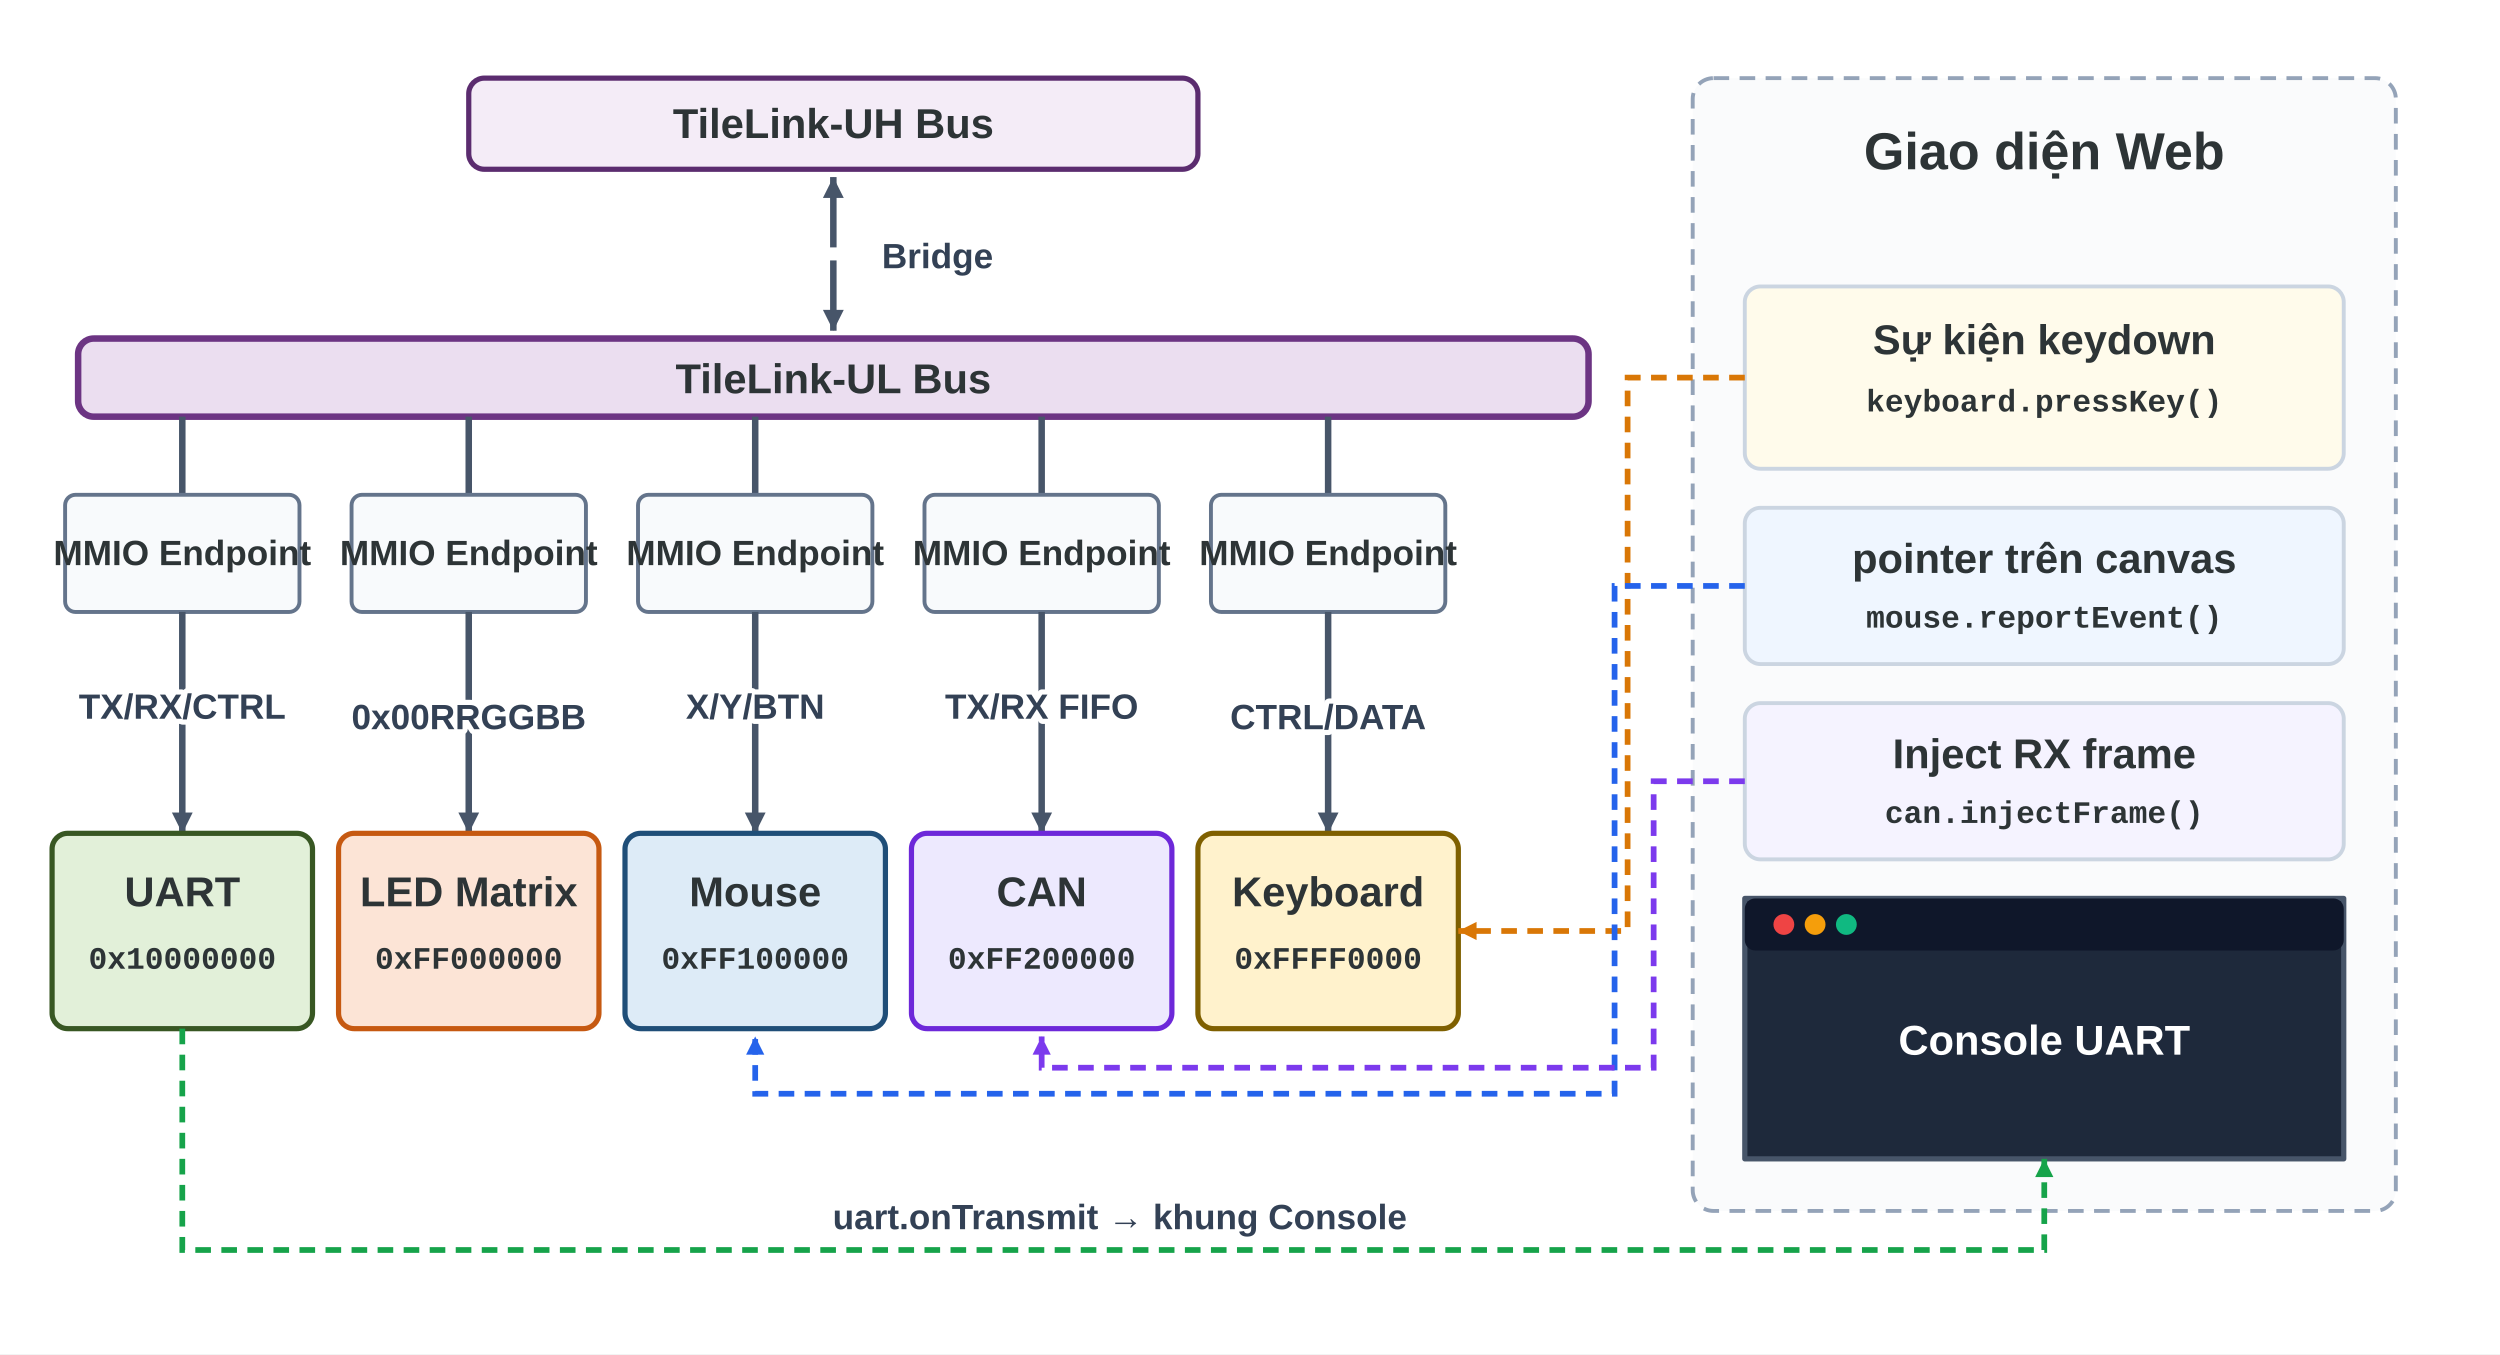
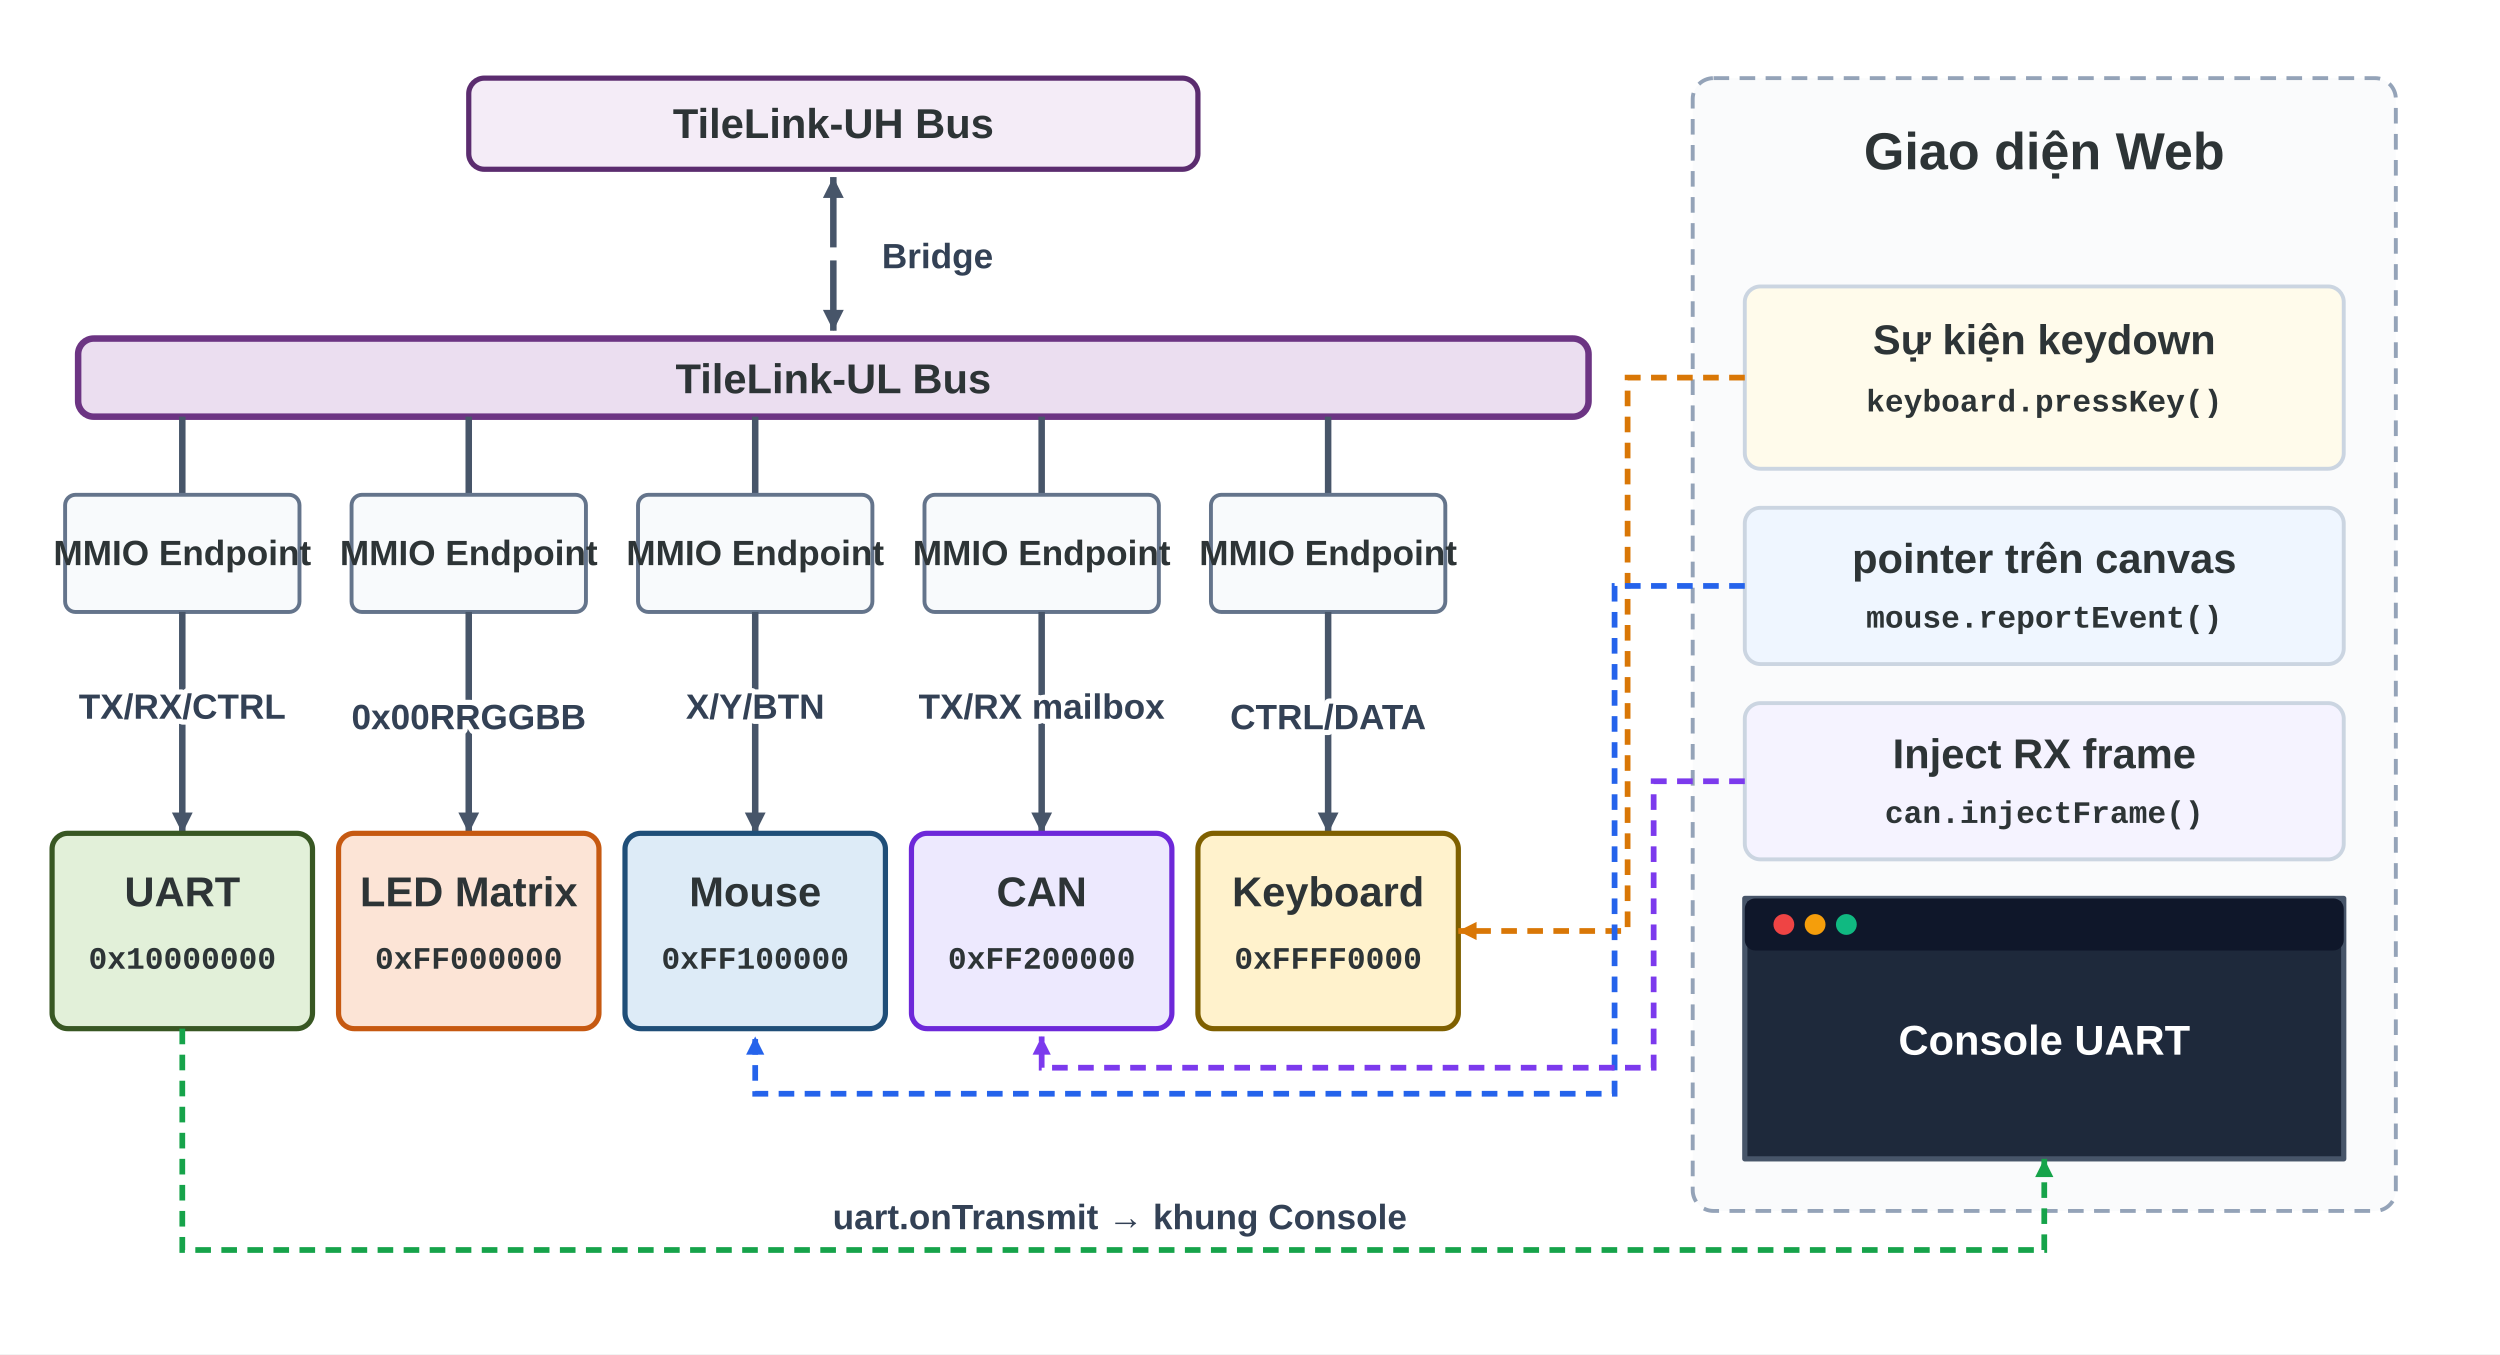
<svg xmlns="http://www.w3.org/2000/svg" width="960" height="520" viewBox="0 0 960 520" font-family="Segoe UI, Arial, sans-serif" role="img" aria-labelledby="title desc">
  <defs>
    <marker id="arrowBridge" markerWidth="10" markerHeight="10" refX="8" refY="4" orient="auto" markerUnits="userSpaceOnUse">
      <path d="M0,0 L8,4 L0,8 Z" fill="#475569" />
    </marker>
    <marker id="arrowKeyboard" markerWidth="9" markerHeight="9" refX="7" refY="3.5" orient="auto" markerUnits="userSpaceOnUse">
      <path d="M0,0 L7,3.5 L0,7 Z" fill="#d97706" />
    </marker>
    <marker id="arrowMouse" markerWidth="9" markerHeight="9" refX="7" refY="3.5" orient="auto" markerUnits="userSpaceOnUse">
      <path d="M0,0 L7,3.5 L0,7 Z" fill="#2563eb" />
    </marker>
    <marker id="arrowUART" markerWidth="9" markerHeight="9" refX="7" refY="3.5" orient="auto" markerUnits="userSpaceOnUse">
      <path d="M0,0 L7,3.5 L0,7 Z" fill="#16a34a" />
    </marker>
    <marker id="arrowCAN" markerWidth="9" markerHeight="9" refX="7" refY="3.5" orient="auto" markerUnits="userSpaceOnUse">
      <path d="M0,0 L7,3.5 L0,7 Z" fill="#7c3aed" />
    </marker>
  </defs>
  <style>
    .bg { fill:#ffffff; }
    .box { stroke:#2d3436; stroke-width:2.0; stroke-linejoin:round; }
    
    /* Bus systems */
    .uhBusBox { fill:#f4ecf7; stroke:#5b2c6f; stroke-width:2.0; stroke-linejoin:round; rx:6px; }
    .ulBusBox { fill:#ebdef0; stroke:#6c3483; stroke-width:2.5; stroke-linejoin:round; rx:6px; }
    
    /* MMIO Endpoints */
    .endpointBox { fill:#f8fafc; stroke:#64748b; stroke-width:1.5; stroke-linejoin:round; rx:4px; }
    
    /* Peripherals */
    .uartBox { fill:#e2f0d9; stroke:#385723; stroke-width:2.0; stroke-linejoin:round; }
    .ledBox { fill:#fce4d6; stroke:#c65911; stroke-width:2.0; stroke-linejoin:round; }
    .mouseBox { fill:#ddebf7; stroke:#1f4e78; stroke-width:2.0; stroke-linejoin:round; }
    .canBox { fill:#ede9fe; stroke:#6d28d9; stroke-width:2.0; stroke-linejoin:round; }
    .keyboardBox { fill:#fff2cc; stroke:#7f6000; stroke-width:2.0; stroke-linejoin:round; }
    
    /* Web interface */
    .webWrapper { fill:#fafbfc; stroke:#94a3b8; stroke-width:1.5; stroke-dasharray:6 4; rx:8px; }
    .webEventBox { fill:#ffffff; stroke:#cbd5e1; stroke-width:1.5; stroke-linejoin:round; }
    .terminalBox { fill:#1e293b; stroke:#475569; stroke-width:2.0; stroke-linejoin:round; }
    
    /* Paths */
    .pathNormal { fill:none; stroke:#475569; stroke-width:2.5; marker-end:url(#arrowBridge); }
    .pathLineOnly { fill:none; stroke:#475569; stroke-width:2.5; }
    
    /* Text styles (optimized for printing) */
    .titleText { font-family:"Segoe UI", Arial, sans-serif; font-size:20px; fill:#2d3436; font-weight:800; text-anchor:middle; }
    .bodyText { font-family:"Segoe UI", Arial, sans-serif; font-size:16px; fill:#2d3436; font-weight:750; text-anchor:middle; }
    .monoText { font-family:Consolas, "Courier New", monospace; font-size:12px; fill:#2d3436; font-weight:700; text-anchor:middle; }
    .labelText { font-family:"Segoe UI", Arial, sans-serif; font-size:13.5px; fill:#2d3436; font-weight:800; text-anchor:middle; }
    .italicText { font-family:"Segoe UI", Arial, sans-serif; font-size:13px; fill:#64748b; font-weight:700; font-style:italic; text-anchor:middle; }
    
    /* Label with white outline to prevent text overlapping line */
    .labelBus {
      paint-order: stroke;
      stroke: #ffffff;
      stroke-width: 4px;
      stroke-linejoin: round;
      fill: #334155;
    }
  </style>
  <rect class="bg" width="960" height="520" />
  <rect class="uhBusBox" x="180" y="30" width="280" height="35" />
  <text x="320" y="53" class="bodyText" font-weight="bold" fill="#5b2c6f">TileLink-UH Bus</text>
  <path d="M 320,95 V 68" fill="none" stroke="#475569" stroke-width="2.5" marker-end="url(#arrowBridge)" />
  <path d="M 320,100 V 127" fill="none" stroke="#475569" stroke-width="2.5" marker-end="url(#arrowBridge)" />
  <text x="360" y="103" class="labelText labelBus" text-anchor="start" fill="#475569" font-weight="bold">Bridge</text>
  <rect class="ulBusBox" x="30" y="130" width="580" height="30" />
  <text x="320" y="151" class="bodyText" font-weight="bold" fill="#6c3483">TileLink-UL Bus</text>
  <path d="M 70,160 V 190" class="pathLineOnly" />
  <rect class="endpointBox" x="25" y="190" width="90" height="45" />
  <text x="70" y="217" class="labelText" font-size="11px">MMIO Endpoint</text>
  <path d="M 70,235 V 320" fill="none" stroke="#475569" stroke-width="2.5" marker-end="url(#arrowBridge)" />
  <text x="70" y="276" class="labelText labelBus" font-size="10px">TX/RX/CTRL</text>
  <path d="M 180,160 V 190" class="pathLineOnly" />
  <rect class="endpointBox" x="135" y="190" width="90" height="45" />
  <text x="180" y="217" class="labelText" font-size="11px">MMIO Endpoint</text>
  <path d="M 180,235 V 320" fill="none" stroke="#475569" stroke-width="2.5" marker-end="url(#arrowBridge)" />
  <text x="180" y="280" class="labelText labelBus" font-size="10px">0x00RRGGBB</text>
  <path d="M 290,160 V 190" class="pathLineOnly" />
  <rect class="endpointBox" x="245" y="190" width="90" height="45" />
  <text x="290" y="217" class="labelText" font-size="11px">MMIO Endpoint</text>
  <path d="M 290,235 V 320" fill="none" stroke="#475569" stroke-width="2.5" marker-end="url(#arrowBridge)" />
  <text x="290" y="276" class="labelText labelBus" font-size="10px">X/Y/BTN</text>
  <path d="M 400,160 V 190" class="pathLineOnly" />
  <rect class="endpointBox" x="355" y="190" width="90" height="45" />
  <text x="400" y="217" class="labelText" font-size="11px">MMIO Endpoint</text>
  <path d="M 400,235 V 320" fill="none" stroke="#475569" stroke-width="2.5" marker-end="url(#arrowBridge)" />
-   <text x="400" y="276" class="labelText labelBus" font-size="10px">TX/RX FIFO</text>
+   <text x="400" y="276" class="labelText labelBus" font-size="10px">TX/RX mailbox</text>
  <path d="M 510,160 V 190" class="pathLineOnly" />
  <rect class="endpointBox" x="465" y="190" width="90" height="45" />
  <text x="510" y="217" class="labelText" font-size="11px">MMIO Endpoint</text>
  <path d="M 510,235 V 320" fill="none" stroke="#475569" stroke-width="2.5" marker-end="url(#arrowBridge)" />
  <text x="510" y="280" class="labelText labelBus" font-size="10px">CTRL/DATA</text>
  <rect class="box uartBox" x="20" y="320" width="100" height="75" rx="6" />
  <text x="70" y="348" class="bodyText" font-weight="bold" fill="#1e3a1e">UART</text>
  <text x="70" y="372" class="monoText" font-size="10px" fill="#2d3748">0x10000000</text>
  <rect class="box ledBox" x="130" y="320" width="100" height="75" rx="6" />
  <text x="180" y="348" class="bodyText" font-weight="bold" fill="#3a1e1a">LED Matrix</text>
  <text x="180" y="372" class="monoText" font-size="10px" fill="#2d3748">0xFF000000</text>
  <rect class="box mouseBox" x="240" y="320" width="100" height="75" rx="6" />
  <text x="290" y="348" class="bodyText" font-weight="bold" fill="#122a3a">Mouse</text>
  <text x="290" y="372" class="monoText" font-size="10px" fill="#2d3748">0xFF100000</text>
  <rect class="box canBox" x="350" y="320" width="100" height="75" rx="6" />
  <text x="400" y="348" class="bodyText" font-weight="bold" fill="#4c1d95">CAN</text>
  <text x="400" y="372" class="monoText" font-size="10px" fill="#2d3748">0xFF200000</text>
  <rect class="box keyboardBox" x="460" y="320" width="100" height="75" rx="6" />
  <text x="510" y="348" class="bodyText" font-weight="bold" fill="#3a3012">Keyboard</text>
  <text x="510" y="372" class="monoText" font-size="10px" fill="#2d3748">0xFFFF0000</text>
  <rect class="webWrapper" x="650" y="30" width="270" height="435" />
  <text x="785" y="65" class="titleText" font-weight="bold" fill="#334155">Giao diện Web</text>
  <rect class="webEventBox" x="670" y="110" width="230" height="70" stroke="#d97706" style="fill:#fffbeb; stroke-width:1.5; rx:6px;" />
  <text x="785" y="136" class="bodyText" font-weight="bold" fill="#b45309">Sự kiện keydown</text>
  <text x="785" y="158" class="monoText" font-size="11px" fill="#b45309">keyboard.pressKey()</text>
  <rect class="webEventBox" x="670" y="195" width="230" height="60" stroke="#2563eb" style="fill:#eff6ff; stroke-width:1.5; rx:6px;" />
  <text x="785" y="220" class="bodyText" font-weight="bold" fill="#1d4ed8">pointer trên canvas</text>
  <text x="785" y="241" class="monoText" font-size="11px" fill="#1d4ed8">mouse.reportEvent()</text>
  <rect class="webEventBox" x="670" y="270" width="230" height="60" stroke="#7c3aed" style="fill:#f5f3ff; stroke-width:1.5; rx:6px;" />
  <text x="785" y="295" class="bodyText" font-weight="bold" fill="#6d28d9">Inject RX frame</text>
  <text x="785" y="316" class="monoText" font-size="11px" fill="#6d28d9">can.injectFrame()</text>
  <rect class="terminalBox" x="670" y="345" width="230" height="100" />
  <rect x="670" y="345" width="230" height="20" fill="#0f172a" rx="4" ry="4" />
  <circle cx="685" cy="355" r="4" fill="#ef4444" />
  <circle cx="697" cy="355" r="4" fill="#f59e0b" />
  <circle cx="709" cy="355" r="4" fill="#10b981" />
  <text x="785" y="405" style="fill:#ffffff; font-family:'Segoe UI', Arial, sans-serif; font-size:16px; font-weight:bold; text-anchor:middle;">Console UART</text>
  <path d="M 670,145 H 625 V 357.5 H 560" fill="none" stroke="#d97706" stroke-width="2.2" stroke-dasharray="6 4" marker-end="url(#arrowKeyboard)" />
  <path d="M 670,225 H 620 V 420 H 290 V 398" fill="none" stroke="#2563eb" stroke-width="2.2" stroke-dasharray="6 4" marker-end="url(#arrowMouse)" />
  <path d="M 670,300 H 635 V 410 H 400 V 398" fill="none" stroke="#7c3aed" stroke-width="2.2" stroke-dasharray="6 4" marker-end="url(#arrowCAN)" />
  <path d="M 70,395 V 480 H 785 V 445" fill="none" stroke="#16a34a" stroke-width="2.2" stroke-dasharray="6 4" marker-end="url(#arrowUART)" />
  <text x="430" y="472" class="labelText labelBus" fill="#15803d" text-anchor="middle" font-size="11px" font-weight="bold">uart.onTransmit → khung Console</text>
</svg>
